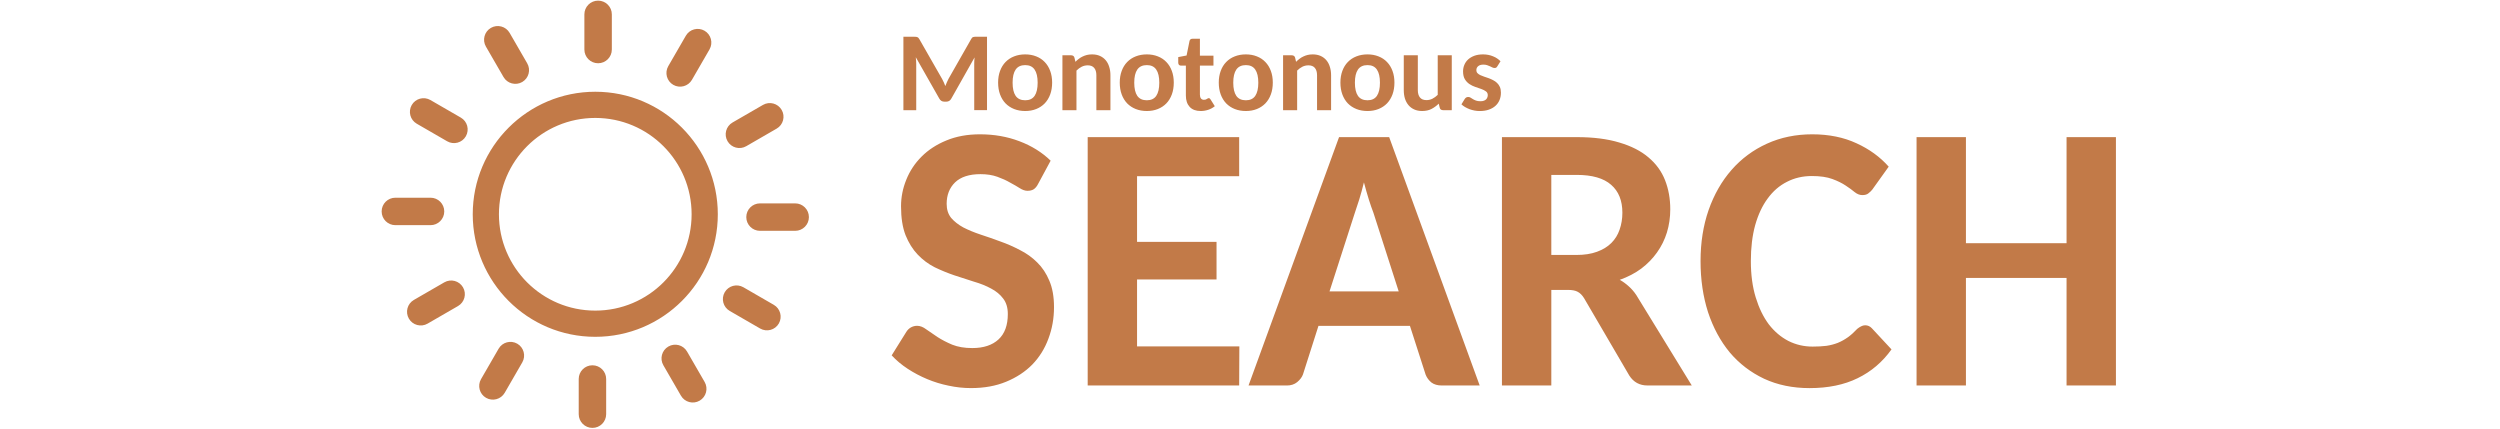
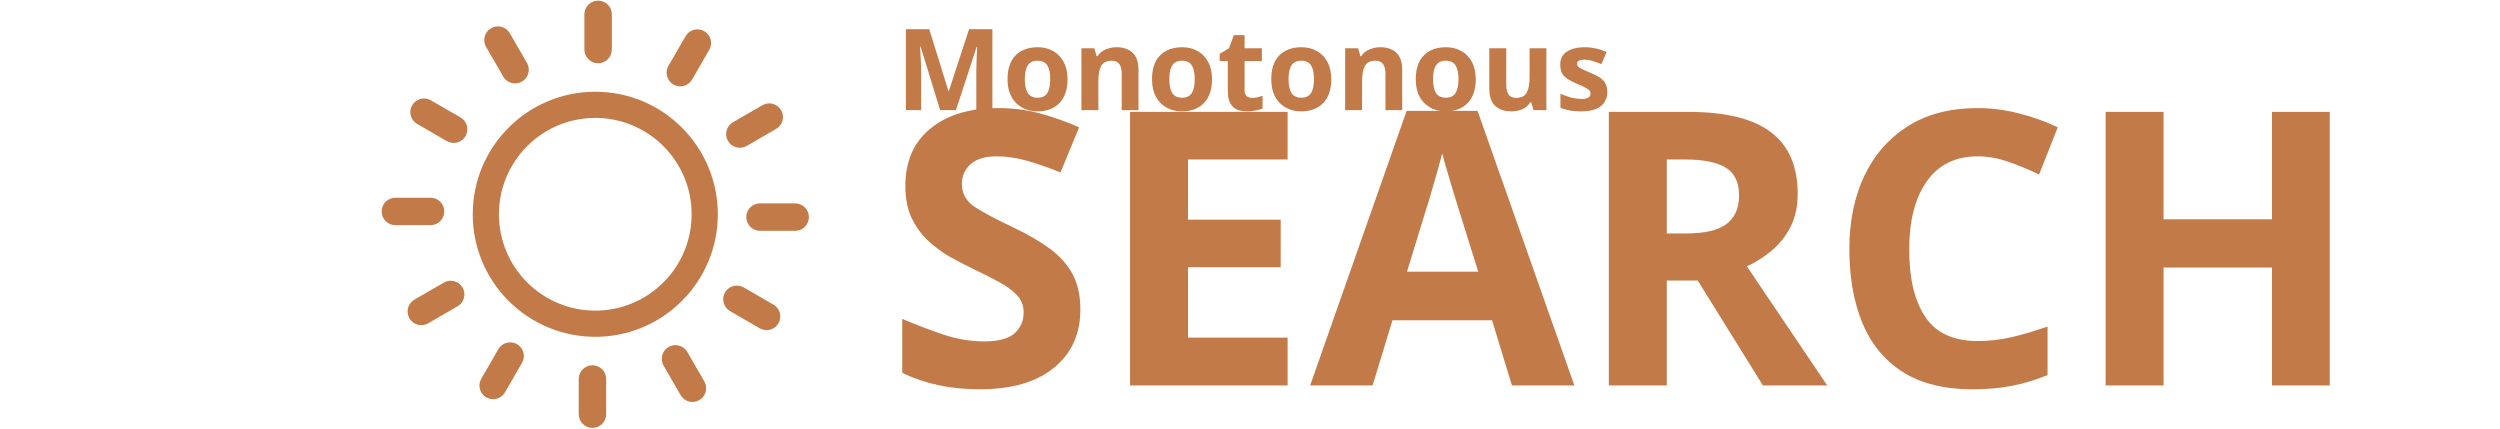
- <svg xmlns="http://www.w3.org/2000/svg" width="853.677" height="146.304" viewBox="0 0 225.869 38.71" version="1.1" id="svg1">
-   <defs id="defs1" />
-   <path d="M 43.901,4.21 C 43.558,3.619 43.761,2.862 44.351,2.519 44.941,2.177 45.699,2.378 46.042,2.969 l 1.589,2.75 c 0.343,0.59 0.14,1.348 -0.45,1.69 -0.59,0.343 -1.348,0.142 -1.69,-0.45 z m 9.88,4.079 c 3.058,0 5.824,1.238 7.828,3.243 2.002,2.004 3.243,4.772 3.243,7.828 0,3.058 -1.238,5.824 -3.243,7.828 -2.004,2.004 -4.77,3.243 -7.828,3.243 -3.058,0 -5.824,-1.238 -7.828,-3.243 -2.002,-2.004 -3.243,-4.77 -3.243,-7.828 0,-3.058 1.238,-5.824 3.243,-7.828 2.004,-2.002 4.772,-3.243 7.828,-3.243 z m 6.155,4.915 c -1.575,-1.575 -3.751,-2.549 -6.155,-2.549 -2.405,0 -4.581,0.975 -6.155,2.549 -1.575,1.575 -2.549,3.751 -2.549,6.155 0,2.405 0.975,4.581 2.549,6.155 1.575,1.575 3.751,2.549 6.155,2.549 2.405,0 4.581,-0.975 6.155,-2.549 1.575,-1.575 2.549,-3.751 2.549,-6.155 0,-2.405 -0.975,-4.581 -2.549,-6.155 z M 52.797,1.298 c 0,-0.685 0.555,-1.24 1.24,-1.24 0.685,0 1.24,0.555 1.24,1.24 v 3.177 c 0,0.685 -0.555,1.24 -1.24,1.24 -0.685,0 -1.24,-0.555 -1.24,-1.24 z m 9.166,1.932 c 0.339,-0.59 1.094,-0.795 1.686,-0.455 0.59,0.339 0.795,1.094 0.455,1.686 L 62.515,7.211 C 62.175,7.801 61.421,8.005 60.829,7.666 60.239,7.327 60.035,6.572 60.374,5.98 Z m 6.968,6.249 c 0.59,-0.343 1.348,-0.14 1.69,0.45 0.343,0.59 0.142,1.348 -0.45,1.69 l -2.75,1.589 c -0.59,0.343 -1.348,0.14 -1.69,-0.45 -0.343,-0.59 -0.142,-1.348 0.45,-1.69 z m 2.911,8.896 c 0.685,0 1.24,0.555 1.24,1.24 0,0.685 -0.555,1.24 -1.24,1.24 h -3.177 c -0.685,0 -1.24,-0.555 -1.24,-1.24 0,-0.685 0.555,-1.24 1.24,-1.24 z m -1.932,9.166 c 0.59,0.339 0.795,1.094 0.455,1.686 -0.339,0.59 -1.094,0.795 -1.686,0.455 l -2.75,-1.589 c -0.59,-0.339 -0.795,-1.094 -0.455,-1.686 0.339,-0.59 1.094,-0.795 1.686,-0.455 z m -6.249,6.968 c 0.343,0.59 0.14,1.348 -0.45,1.69 -0.59,0.343 -1.348,0.142 -1.69,-0.45 l -1.589,-2.75 c -0.343,-0.59 -0.14,-1.348 0.45,-1.69 0.59,-0.343 1.348,-0.142 1.69,0.45 z m -8.896,2.911 c 0,0.685 -0.555,1.24 -1.24,1.24 -0.685,0 -1.24,-0.555 -1.24,-1.24 V 34.243 c 0,-0.685 0.555,-1.24 1.24,-1.24 0.685,0 1.24,0.555 1.24,1.24 z m -9.166,-1.932 c -0.339,0.59 -1.094,0.795 -1.686,0.455 -0.59,-0.339 -0.795,-1.094 -0.455,-1.686 l 1.589,-2.75 c 0.339,-0.59 1.094,-0.795 1.686,-0.455 0.59,0.339 0.795,1.094 0.455,1.686 z m -6.968,-6.249 c -0.59,0.343 -1.348,0.14 -1.69,-0.45 -0.343,-0.59 -0.142,-1.348 0.45,-1.69 l 2.75,-1.589 c 0.59,-0.343 1.348,-0.14 1.69,0.45 0.343,0.59 0.142,1.348 -0.45,1.69 z m -2.911,-8.896 c -0.685,0 -1.24,-0.555 -1.24,-1.24 0,-0.685 0.555,-1.24 1.24,-1.24 h 3.177 c 0.685,0 1.24,0.555 1.24,1.24 0,0.685 -0.555,1.24 -1.24,1.24 z m 1.932,-9.166 C 37.062,10.838 36.858,10.083 37.197,9.492 37.536,8.901 38.291,8.697 38.883,9.036 l 2.75,1.589 c 0.59,0.339 0.795,1.094 0.455,1.686 -0.339,0.59 -1.094,0.795 -1.686,0.455 z" id="path1" style="fill:#c27a48;fill-opacity:1;stroke-width:0.161" />
-   <path d="m 85.112,7.122 q 0.17,0.315 0.295,0.654 0.07,-0.175 0.14,-0.34 0.07,-0.17 0.155,-0.325 l 2.043,-3.587 q 0.04,-0.075 0.08,-0.115 0.045,-0.045 0.095,-0.06 0.05,-0.02 0.115,-0.025 0.065,-0.005 0.15,-0.005 h 0.989 v 6.634 H 88.019 V 5.803 q 0,-0.135 0.005,-0.29 0.01,-0.16 0.025,-0.325 l -2.093,3.707 q -0.155,0.29 -0.455,0.29 h -0.185 q -0.305,0 -0.46,-0.29 L 82.739,5.169 q 0.02,0.17 0.03,0.335 0.01,0.16 0.01,0.3 v 4.151 h -1.159 v -6.634 h 0.994 q 0.085,0 0.145,0.005 0.065,0.005 0.115,0.025 0.055,0.02 0.095,0.06 0.045,0.04 0.085,0.115 l 2.058,3.597 z m 7.513,-2.208 q 0.544,0 0.994,0.18 0.45,0.175 0.769,0.51 0.32,0.33 0.495,0.804 0.175,0.47 0.175,1.054 0,0.594 -0.175,1.069 -0.175,0.475 -0.495,0.809 -0.32,0.33 -0.769,0.51 -0.45,0.18 -0.994,0.18 -0.549,0 -1.004,-0.18 -0.45,-0.18 -0.774,-0.51 -0.32,-0.335 -0.495,-0.809 -0.175,-0.475 -0.175,-1.069 0,-0.584 0.175,-1.054 0.175,-0.475 0.495,-0.804 0.325,-0.335 0.774,-0.51 0.455,-0.18 1.004,-0.18 z m 0,4.146 q 0.574,0 0.849,-0.4 0.275,-0.405 0.275,-1.189 0,-0.784 -0.275,-1.184 -0.275,-0.405 -0.849,-0.405 -0.584,0 -0.864,0.405 -0.275,0.4 -0.275,1.184 0,0.784 0.275,1.189 0.28,0.4 0.864,0.4 z m 3.362,0.894 V 4.994 h 0.779 q 0.12,0 0.2,0.055 0.085,0.055 0.11,0.17 l 0.085,0.365 q 0.15,-0.15 0.31,-0.27 0.16,-0.125 0.345,-0.21 0.185,-0.09 0.39,-0.14 0.21,-0.05 0.46,-0.05 0.405,0 0.714,0.14 0.31,0.14 0.52,0.39 0.21,0.25 0.315,0.599 0.11,0.345 0.11,0.754 V 9.954 H 99.054 V 6.797 q 0,-0.425 -0.195,-0.659 -0.195,-0.235 -0.584,-0.235 -0.29,0 -0.544,0.125 -0.25,0.125 -0.475,0.35 v 3.577 z m 7.628,-5.04 q 0.544,0 0.994,0.18 0.45,0.175 0.769,0.51 0.32,0.33 0.495,0.804 0.175,0.47 0.175,1.054 0,0.594 -0.175,1.069 -0.175,0.475 -0.495,0.809 -0.32,0.33 -0.769,0.51 -0.45,0.18 -0.994,0.18 -0.549,0 -1.004,-0.18 -0.45,-0.18 -0.774,-0.51 -0.32,-0.335 -0.495,-0.809 -0.175,-0.475 -0.175,-1.069 0,-0.584 0.175,-1.054 0.175,-0.475 0.495,-0.804 0.325,-0.335 0.774,-0.51 0.455,-0.18 1.004,-0.18 z m 0,4.146 q 0.574,0 0.849,-0.4 0.275,-0.405 0.275,-1.189 0,-0.784 -0.275,-1.184 -0.275,-0.405 -0.849,-0.405 -0.584,0 -0.864,0.405 -0.275,0.4 -0.275,1.184 0,0.784 0.275,1.189 0.28,0.4 0.864,0.4 z m 4.86,0.969 q -0.644,0 -0.989,-0.37 -0.345,-0.375 -0.345,-1.024 V 5.928 h -0.45 q -0.1,0 -0.17,-0.065 -0.07,-0.07 -0.07,-0.2 V 5.159 l 0.754,-0.145 0.265,-1.309 q 0.045,-0.205 0.28,-0.205 h 0.659 v 1.529 h 1.224 v 0.899 h -1.224 v 2.623 q 0,0.22 0.095,0.345 0.095,0.12 0.27,0.12 0.095,0 0.155,-0.02 0.065,-0.025 0.11,-0.055 0.045,-0.03 0.08,-0.05 0.04,-0.025 0.085,-0.025 0.055,0 0.09,0.03 0.035,0.025 0.075,0.085 l 0.385,0.614 q -0.26,0.215 -0.594,0.325 -0.33,0.11 -0.684,0.11 z m 4.086,-5.115 q 0.544,0 0.994,0.18 0.45,0.175 0.769,0.51 0.32,0.33 0.495,0.804 0.175,0.47 0.175,1.054 0,0.594 -0.175,1.069 -0.175,0.475 -0.495,0.809 -0.32,0.33 -0.769,0.51 -0.45,0.18 -0.994,0.18 -0.549,0 -1.004,-0.18 -0.45,-0.18 -0.774,-0.51 -0.32,-0.335 -0.495,-0.809 -0.175,-0.475 -0.175,-1.069 0,-0.584 0.175,-1.054 0.175,-0.475 0.495,-0.804 0.325,-0.335 0.774,-0.51 0.455,-0.18 1.004,-0.18 z m 0,4.146 q 0.574,0 0.849,-0.4 0.275,-0.405 0.275,-1.189 0,-0.784 -0.275,-1.184 -0.275,-0.405 -0.849,-0.405 -0.584,0 -0.864,0.405 -0.275,0.4 -0.275,1.184 0,0.784 0.275,1.189 0.28,0.4 0.864,0.4 z M 115.923,9.954 V 4.994 h 0.779 q 0.12,0 0.2,0.055 0.085,0.055 0.11,0.17 l 0.085,0.365 q 0.15,-0.15 0.31,-0.27 0.16,-0.125 0.345,-0.21 0.185,-0.09 0.39,-0.14 0.21,-0.05 0.46,-0.05 0.405,0 0.714,0.14 0.31,0.14 0.52,0.39 0.21,0.25 0.315,0.599 0.11,0.345 0.11,0.754 v 3.157 h -1.269 V 6.797 q 0,-0.425 -0.195,-0.659 -0.195,-0.235 -0.584,-0.235 -0.29,0 -0.544,0.125 -0.25,0.125 -0.475,0.35 v 3.577 z m 7.628,-5.04 q 0.544,0 0.994,0.18 0.45,0.175 0.769,0.51 0.32,0.33 0.495,0.804 0.175,0.47 0.175,1.054 0,0.594 -0.175,1.069 -0.175,0.475 -0.495,0.809 -0.32,0.33 -0.769,0.51 -0.45,0.18 -0.994,0.18 -0.549,0 -1.004,-0.18 -0.45,-0.18 -0.774,-0.51 -0.32,-0.335 -0.495,-0.809 -0.175,-0.475 -0.175,-1.069 0,-0.584 0.175,-1.054 0.175,-0.475 0.495,-0.804 0.325,-0.335 0.774,-0.51 0.455,-0.18 1.004,-0.18 z m 0,4.146 q 0.574,0 0.849,-0.4 0.275,-0.405 0.275,-1.189 0,-0.784 -0.275,-1.184 -0.275,-0.405 -0.849,-0.405 -0.584,0 -0.864,0.405 -0.275,0.4 -0.275,1.184 0,0.784 0.275,1.189 0.28,0.4 0.864,0.4 z m 4.546,-4.066 v 3.152 q 0,0.43 0.195,0.664 0.195,0.235 0.584,0.235 0.285,0 0.539,-0.125 0.255,-0.13 0.48,-0.35 V 4.994 h 1.269 v 4.96 h -0.779 q -0.12,0 -0.205,-0.055 -0.08,-0.06 -0.105,-0.175 l -0.09,-0.36 q -0.295,0.295 -0.654,0.48 -0.355,0.185 -0.844,0.185 -0.405,0 -0.714,-0.14 -0.31,-0.14 -0.52,-0.39 -0.21,-0.25 -0.32,-0.594 -0.105,-0.345 -0.105,-0.759 V 4.994 Z m 7.183,0.999 q -0.05,0.085 -0.11,0.12 -0.055,0.03 -0.14,0.03 -0.09,0 -0.19,-0.045 -0.095,-0.05 -0.215,-0.105 -0.115,-0.06 -0.265,-0.105 -0.15,-0.05 -0.345,-0.05 -0.3,0 -0.465,0.14 -0.165,0.135 -0.165,0.365 0,0.155 0.095,0.26 0.095,0.1 0.25,0.18 0.16,0.075 0.355,0.14 0.2,0.065 0.41,0.14 0.21,0.075 0.405,0.18 0.2,0.1 0.355,0.25 0.16,0.15 0.255,0.365 0.095,0.215 0.095,0.515 0,0.36 -0.125,0.664 -0.125,0.305 -0.37,0.525 -0.24,0.22 -0.599,0.345 -0.355,0.125 -0.824,0.125 -0.24,0 -0.475,-0.045 -0.235,-0.045 -0.45,-0.125 -0.215,-0.085 -0.405,-0.195 -0.185,-0.11 -0.32,-0.24 l 0.295,-0.48 q 0.055,-0.085 0.13,-0.135 0.075,-0.05 0.195,-0.05 0.11,0 0.205,0.06 0.1,0.06 0.215,0.135 0.115,0.07 0.275,0.13 0.16,0.06 0.4,0.06 0.18,0 0.305,-0.045 0.13,-0.045 0.205,-0.12 0.08,-0.08 0.115,-0.18 0.04,-0.1 0.04,-0.205 0,-0.22 -0.165,-0.34 -0.165,-0.125 -0.415,-0.215 -0.25,-0.09 -0.539,-0.185 -0.285,-0.095 -0.534,-0.26 -0.25,-0.165 -0.415,-0.435 -0.165,-0.27 -0.165,-0.714 0,-0.31 0.115,-0.584 0.115,-0.28 0.34,-0.49 0.23,-0.21 0.564,-0.335 0.34,-0.125 0.789,-0.125 0.245,0 0.475,0.045 0.23,0.045 0.43,0.13 0.205,0.08 0.37,0.195 0.17,0.115 0.3,0.25 z" id="text1" style="font-weight:bold;font-size:10.23px;font-family:Carlito;-inkscape-font-specification:'Carlito Bold';fill:#c27a48;stroke-width:0.853" aria-label="Monotonous" />
-   <path d="m 93.792,16.614 q -0.169,0.338 -0.406,0.49 -0.22,0.135 -0.558,0.135 -0.321,0 -0.693,-0.237 -0.372,-0.237 -0.879,-0.507 -0.49,-0.287 -1.149,-0.524 -0.659,-0.237 -1.521,-0.237 -1.521,0 -2.298,0.743 -0.76,0.743 -0.76,1.943 0,0.76 0.406,1.267 0.422,0.49 1.098,0.862 0.693,0.355 1.555,0.642 0.879,0.287 1.791,0.625 0.912,0.321 1.774,0.777 0.879,0.439 1.555,1.115 0.693,0.676 1.098,1.656 0.422,0.98 0.422,2.382 0,1.521 -0.507,2.856 -0.49,1.335 -1.453,2.332 -0.963,0.98 -2.366,1.555 -1.386,0.574 -3.177,0.574 -1.014,0 -2.028,-0.22 -0.997,-0.203 -1.926,-0.591 -0.929,-0.389 -1.757,-0.929 -0.828,-0.541 -1.453,-1.217 l 1.318,-2.112 q 0.152,-0.253 0.406,-0.406 0.27,-0.152 0.574,-0.152 0.406,0 0.828,0.321 0.439,0.304 1.014,0.693 0.574,0.372 1.335,0.693 0.76,0.304 1.808,0.304 1.521,0 2.366,-0.777 0.845,-0.777 0.845,-2.298 0,-0.862 -0.422,-1.402 -0.406,-0.541 -1.081,-0.896 -0.676,-0.372 -1.555,-0.625 -0.862,-0.27 -1.774,-0.574 -0.896,-0.304 -1.774,-0.727 -0.862,-0.439 -1.538,-1.149 -0.676,-0.71 -1.098,-1.757 -0.406,-1.048 -0.406,-2.602 0,-1.233 0.473,-2.399 0.473,-1.183 1.386,-2.095 0.912,-0.912 2.23,-1.453 1.335,-0.558 3.041,-0.558 1.926,0 3.565,0.625 1.656,0.625 2.822,1.757 z m 18.164,-4.224 v 3.531 h -9.226 v 5.931 h 7.181 v 3.396 h -7.181 v 6.049 h 9.243 l -0.017,3.531 H 98.27 V 12.389 Z m 21.73,22.439 h -3.413 q -0.591,0 -0.946,-0.27 -0.355,-0.287 -0.524,-0.71 l -1.419,-4.41 h -8.263 l -1.402,4.393 q -0.135,0.372 -0.524,0.693 -0.372,0.304 -0.929,0.304 h -3.464 l 8.178,-22.439 h 4.528 z m -13.568,-8.499 h 6.252 l -2.281,-7.097 q -0.203,-0.524 -0.422,-1.217 -0.22,-0.71 -0.439,-1.538 -0.203,0.828 -0.422,1.538 -0.22,0.71 -0.406,1.233 z m 20.04,-0.135 v 8.634 h -4.461 V 12.389 h 6.759 q 2.247,0 3.853,0.49 1.605,0.473 2.619,1.335 1.031,0.862 1.504,2.061 0.473,1.2 0.473,2.636 0,1.098 -0.304,2.095 -0.304,0.98 -0.896,1.808 -0.575,0.811 -1.419,1.453 -0.845,0.625 -1.943,1.014 0.422,0.237 0.794,0.574 0.372,0.321 0.693,0.794 l 5.018,8.178 h -4.005 q -1.065,0 -1.639,-0.896 l -4.089,-6.995 q -0.253,-0.406 -0.575,-0.574 -0.304,-0.169 -0.879,-0.169 z m 0,-3.16 h 2.264 q 1.081,0 1.859,-0.287 0.794,-0.287 1.301,-0.794 0.507,-0.507 0.743,-1.2 0.253,-0.71 0.253,-1.538 0,-1.639 -1.014,-2.518 -1.014,-0.896 -3.109,-0.896 h -2.298 z m 28.353,6.353 q 0.355,0 0.608,0.27 l 1.774,1.909 q -1.217,1.707 -3.058,2.602 -1.825,0.896 -4.343,0.896 -2.281,0 -4.106,-0.845 -1.825,-0.862 -3.109,-2.382 -1.267,-1.538 -1.96,-3.633 -0.676,-2.112 -0.676,-4.613 0,-2.518 0.727,-4.613 0.743,-2.112 2.078,-3.633 1.335,-1.521 3.194,-2.366 1.859,-0.845 4.089,-0.845 2.264,0 4.005,0.811 1.74,0.794 2.906,2.112 l -1.487,2.078 q -0.152,0.186 -0.355,0.338 -0.186,0.152 -0.541,0.152 -0.355,0 -0.693,-0.27 -0.321,-0.27 -0.811,-0.591 -0.473,-0.321 -1.2,-0.591 -0.727,-0.27 -1.859,-0.27 -1.233,0 -2.247,0.524 -1.014,0.507 -1.74,1.504 -0.727,0.98 -1.132,2.416 -0.389,1.419 -0.389,3.244 0,1.842 0.439,3.278 0.439,1.436 1.183,2.433 0.76,0.98 1.774,1.504 1.014,0.507 2.18,0.507 0.693,0 1.25,-0.068 0.558,-0.084 1.031,-0.27 0.49,-0.203 0.912,-0.507 0.422,-0.304 0.845,-0.76 0.169,-0.135 0.338,-0.22 0.186,-0.101 0.372,-0.101 z m 22.659,5.441 h -4.461 v -9.716 h -9.091 v 9.716 h -4.461 V 12.389 h 4.461 v 9.581 h 9.091 v -9.581 h 4.461 z" id="text1-1" style="font-weight:bold;font-size:34.605px;font-family:Carlito;-inkscape-font-specification:'Carlito Bold';fill:#c27a48;stroke-width:0.766" aria-label="SEARCH" />
+ <svg width="853.677" height="146.304" viewBox="0 0 225.869 38.71">
+   <path d="M43.9 4.21a1.238 1.238 0 0 1 2.142-1.24l1.589 2.75a1.238 1.238 0 0 1-2.141 1.24zm9.881 4.078c3.058 0 5.824 1.239 7.828 3.243a11.043 11.043 0 0 1 3.243 7.828c0 3.058-1.239 5.824-3.243 7.828a11.033 11.033 0 0 1-7.828 3.243 11.033 11.033 0 0 1-7.828-3.243 11.04 11.04 0 0 1-3.242-7.828c0-3.058 1.238-5.824 3.242-7.828a11.043 11.043 0 0 1 7.828-3.243zm6.156 4.916a8.678 8.678 0 0 0-6.156-2.55c-2.404 0-4.58.975-6.155 2.55a8.678 8.678 0 0 0-2.55 6.155c0 2.405.975 4.58 2.55 6.155a8.678 8.678 0 0 0 6.155 2.55c2.405 0 4.58-.975 6.156-2.55a8.678 8.678 0 0 0 2.549-6.155c0-2.405-.975-4.58-2.55-6.155zm-7.14-11.906a1.24 1.24 0 1 1 2.48 0v3.177a1.24 1.24 0 1 1-2.48 0zm9.166 1.932a1.235 1.235 0 0 1 2.14 1.23l-1.588 2.75a1.235 1.235 0 0 1-2.141-1.23Zm6.968 6.249a1.238 1.238 0 0 1 1.24 2.14l-2.75 1.59a1.238 1.238 0 0 1-1.24-2.141zm2.91 8.896a1.24 1.24 0 1 1 0 2.48h-3.176a1.24 1.24 0 1 1 0-2.48zm-1.93 9.166a1.235 1.235 0 0 1-1.231 2.14l-2.75-1.588a1.235 1.235 0 0 1 1.23-2.141zm-6.25 6.967a1.238 1.238 0 0 1-2.14 1.24l-1.59-2.75a1.238 1.238 0 0 1 2.141-1.24zm-8.895 2.912a1.24 1.24 0 1 1-2.48 0v-3.177a1.24 1.24 0 1 1 2.48 0zm-9.167-1.932a1.235 1.235 0 0 1-2.14-1.23l1.589-2.75a1.235 1.235 0 0 1 2.14 1.23zm-6.967-6.249a1.238 1.238 0 0 1-1.24-2.14l2.75-1.59a1.238 1.238 0 0 1 1.24 2.141zm-2.911-8.896a1.24 1.24 0 1 1 0-2.48h3.176a1.24 1.24 0 1 1 0 2.48zm1.931-9.166a1.235 1.235 0 0 1 1.23-2.14l2.751 1.588a1.235 1.235 0 0 1-1.23 2.141z" fill="#c27a48" fill-opacity="1" stroke-width=".161" />
+   <text xml:space="preserve" x="80.926" y="9.954" style="-inkscape-font-specification:&quot;Carlito Bold&quot;" font-style="normal" font-variant="normal" font-weight="700" font-stretch="normal" font-size="10.23px" font-family="Carlito" fill="#c27a48" stroke-width=".853">
+     <tspan x="80.926" y="9.954" style="-inkscape-font-specification:&quot;Carlito Bold&quot;" font-style="normal" font-variant="normal" font-weight="700" font-stretch="normal" font-family="Carlito" stroke-width=".853">Monotonous</tspan>
+   </text>
+   <text xml:space="preserve" x="79.92" y="34.829" style="-inkscape-font-specification:&quot;Carlito Bold&quot;" font-style="normal" font-variant="normal" font-weight="700" font-stretch="normal" font-size="34.605px" font-family="Carlito" fill="#c27a48" stroke-width=".766">
+     <tspan x="79.92" y="34.829" style="-inkscape-font-specification:&quot;Carlito Bold&quot;" font-style="normal" font-variant="normal" font-weight="700" font-stretch="normal" font-size="34.605px" font-family="Carlito" stroke-width=".766">SEARCH</tspan>
+   </text>
</svg>
